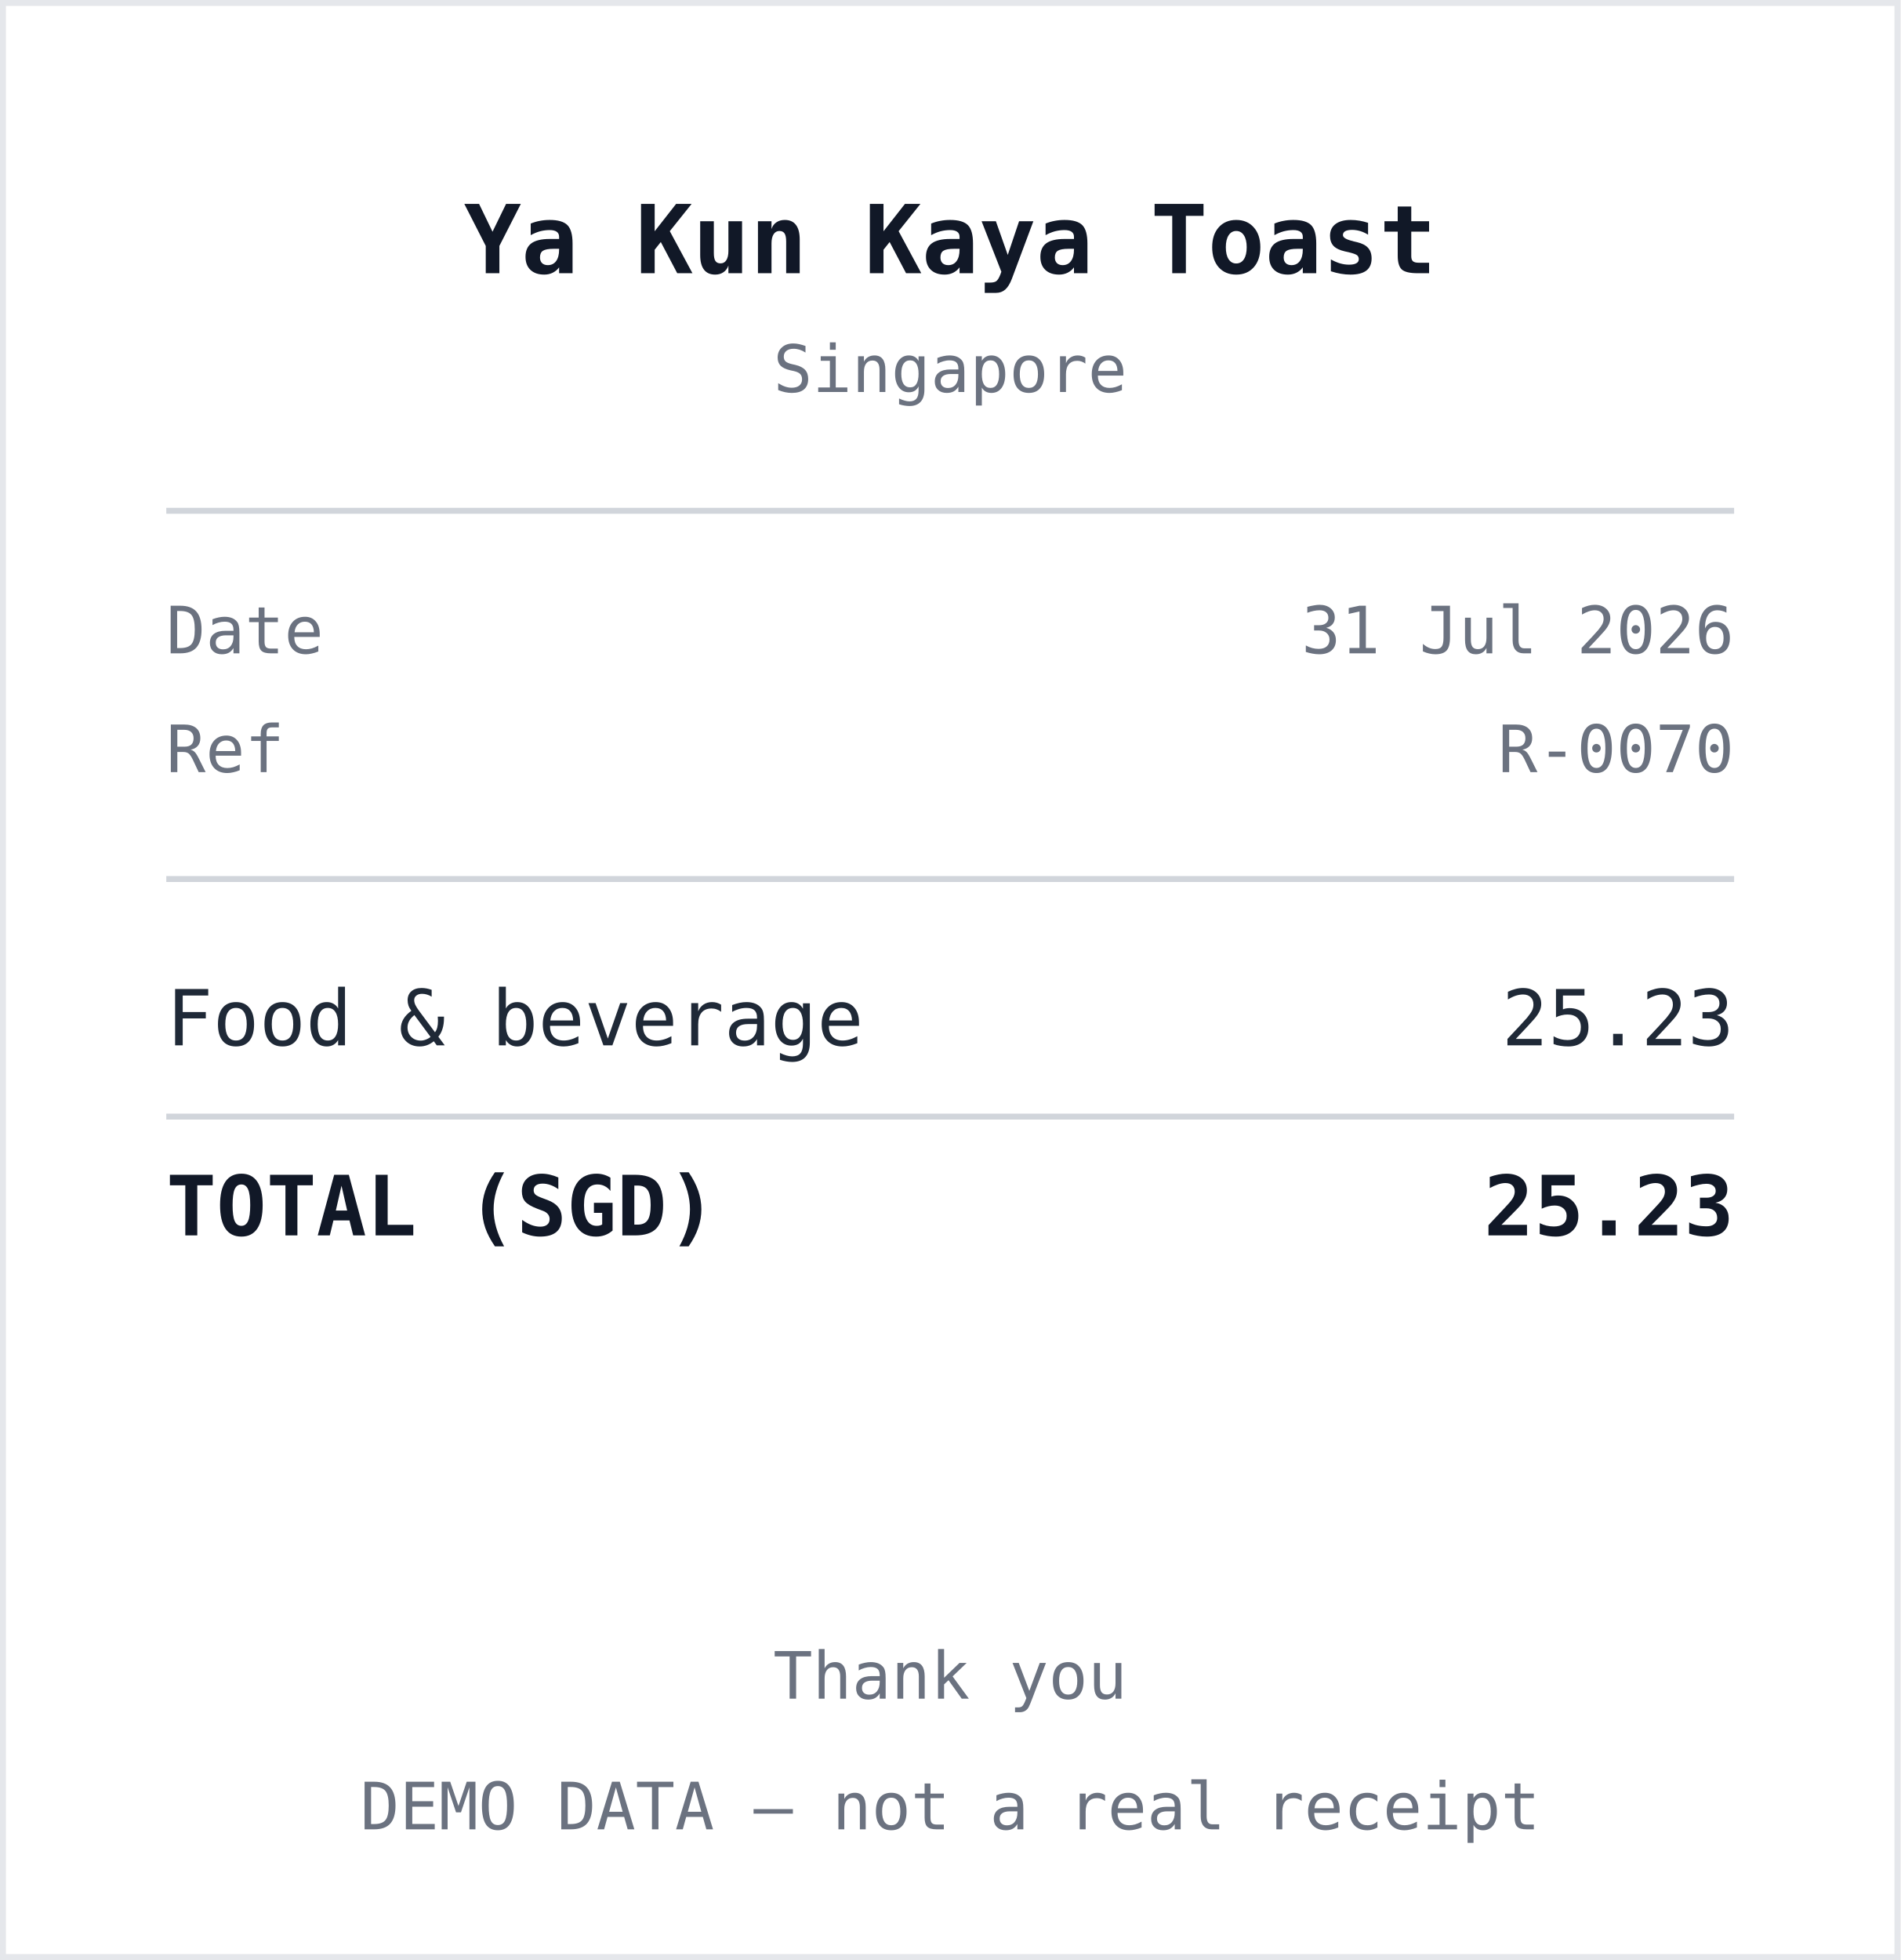
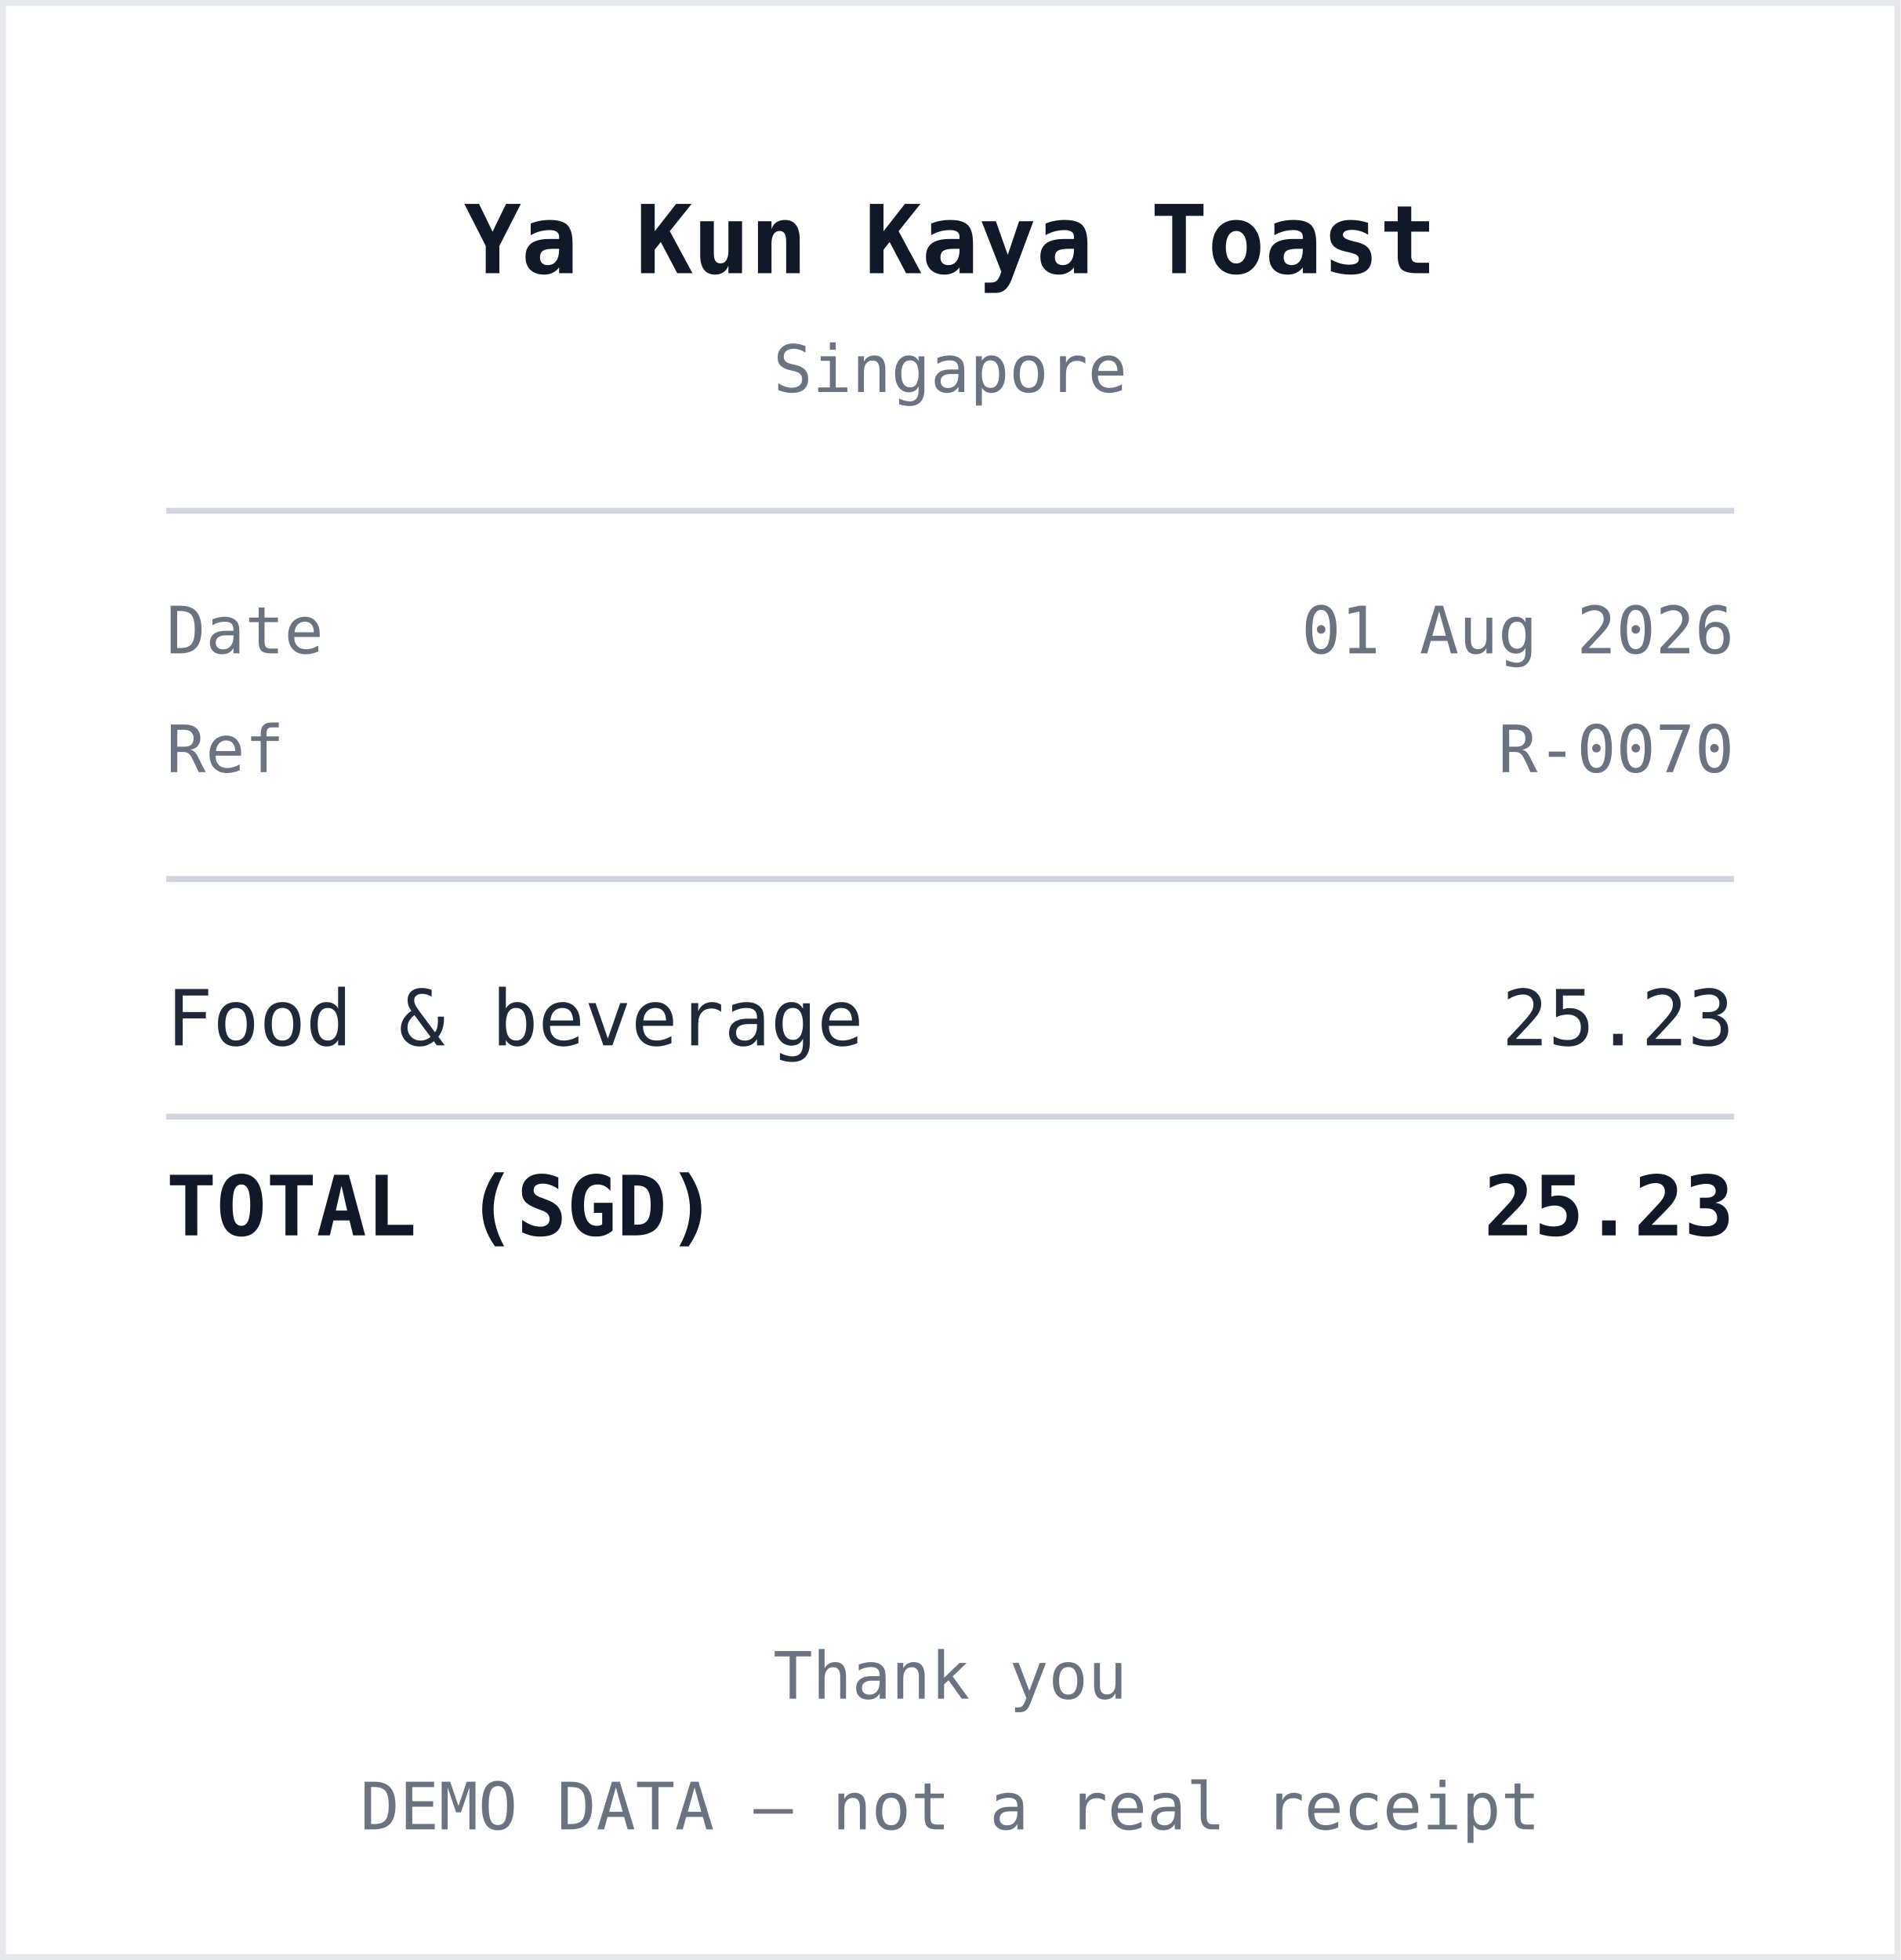
<svg xmlns="http://www.w3.org/2000/svg" width="320" height="330" viewBox="0 0 320 330" role="img" aria-label="Receipt from Ya Kun Kaya Toast">
  <style>
    .r { font: 13px ui-monospace, "SF Mono", Menlo, monospace; fill: #1f2937; }
    .b { font: 700 14px ui-monospace, "SF Mono", Menlo, monospace; fill: #111827; }
    .h { font: 700 16px ui-monospace, "SF Mono", Menlo, monospace; fill: #111827; }
    .m { font: 11px ui-monospace, "SF Mono", Menlo, monospace; fill: #6b7280; }
    .rule { stroke: #d1d5db; stroke-width: 1; }
  </style>
  <rect x="0" y="0" width="320" height="330" fill="#ffffff" />
  <rect x="0.5" y="0.5" width="319" height="329" fill="none" stroke="#e5e7eb" />
  <text x="160" y="46" text-anchor="middle" class="h">Ya Kun Kaya Toast</text>
  <text x="160" y="66" text-anchor="middle" class="m">Singapore</text>
  <line x1="28" y1="86" x2="292" y2="86" class="rule" />
  <text x="28" y="110" class="m">Date</text>
-   <text x="292" y="110" text-anchor="end" class="m">31 Jul 2026</text>
+   <text x="292" y="110" text-anchor="end" class="m">01 Aug 2026</text>
  <text x="28" y="130" class="m">Ref</text>
  <text x="292" y="130" text-anchor="end" class="m">R-0070</text>
  <line x1="28" y1="148" x2="292" y2="148" class="rule" />
  <text x="28" y="176" class="r">Food &amp; beverage</text>
  <text x="292" y="176" text-anchor="end" class="r">25.23</text>
  <line x1="28" y1="188" x2="292" y2="188" class="rule" />
  <text x="28" y="208" class="b">TOTAL (SGD)</text>
  <text x="292" y="208" text-anchor="end" class="b">25.23</text>
  <text x="160" y="286" text-anchor="middle" class="m">Thank you</text>
  <text x="160" y="308" text-anchor="middle" class="m">DEMO DATA — not a real receipt</text>
</svg>
